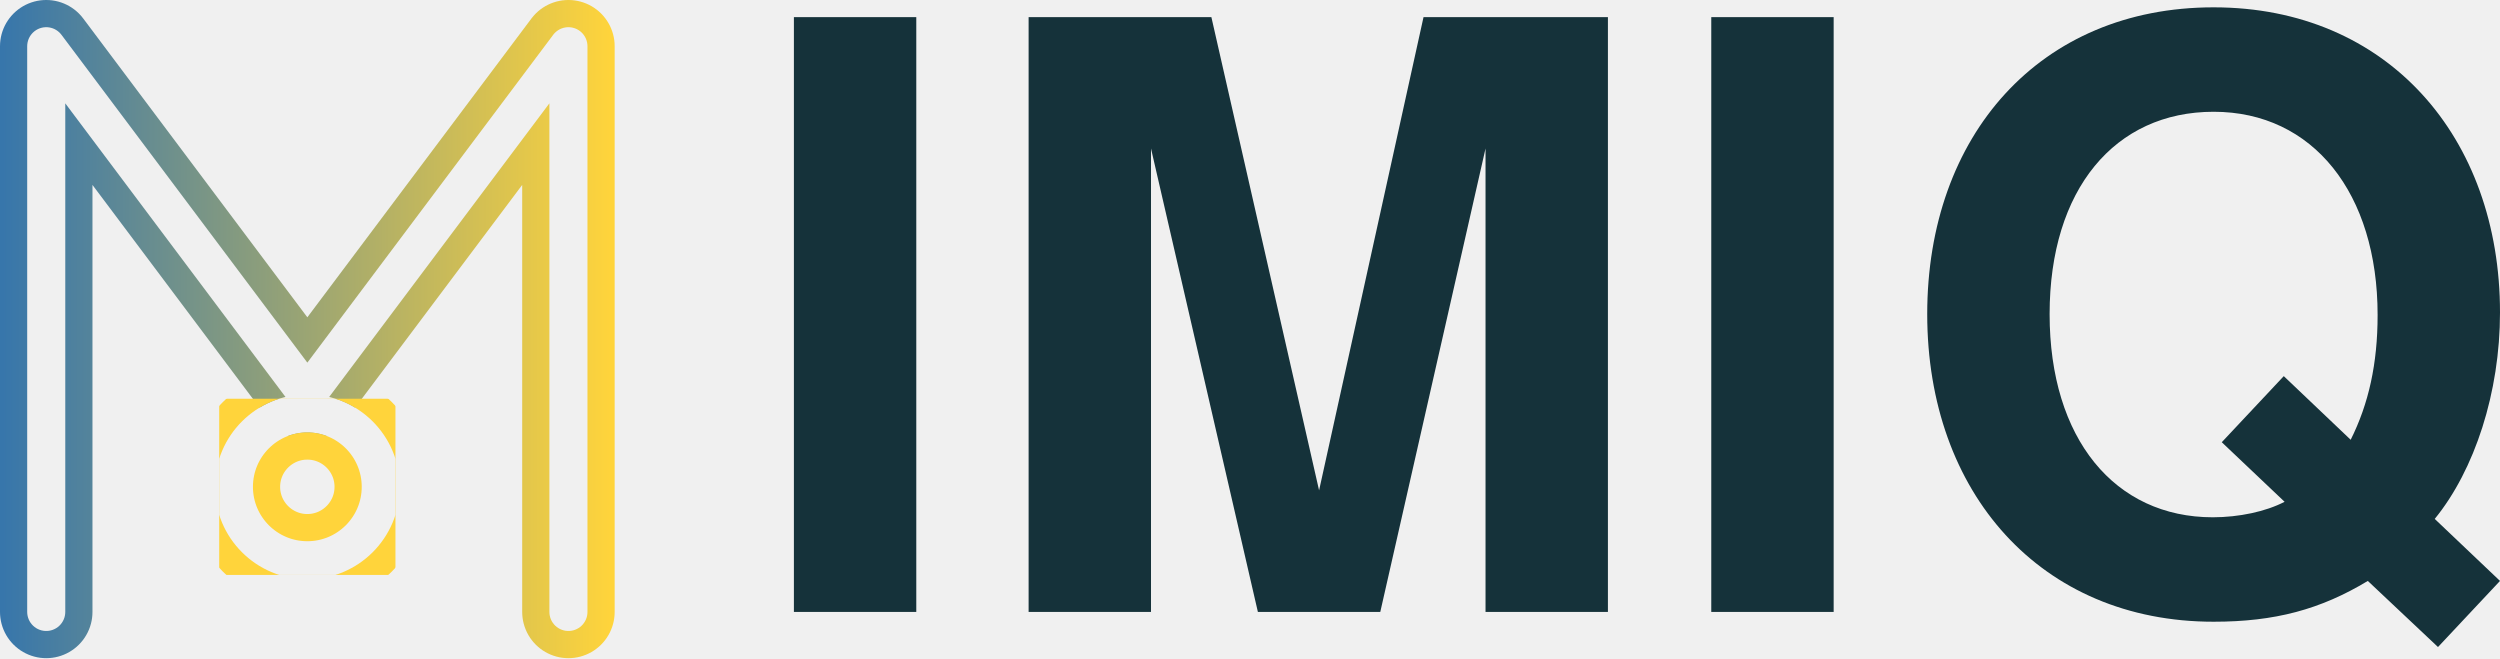
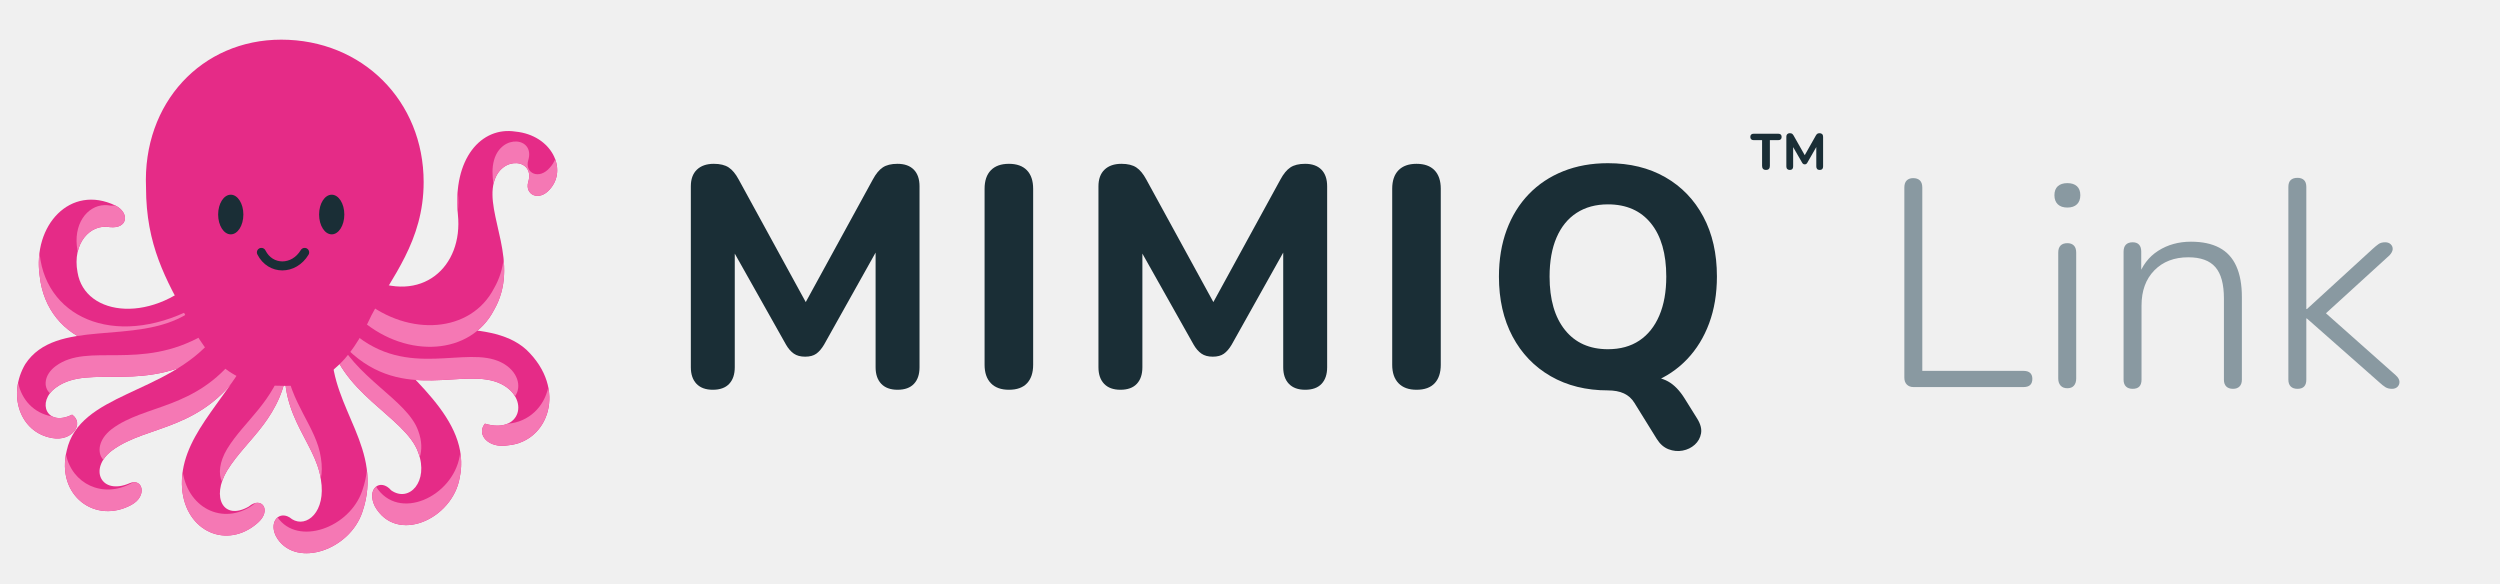
- <svg xmlns="http://www.w3.org/2000/svg" width="459.6" height="120.998" viewBox="36 30 459.6 120.998" version="1.1" id="svg3">
-   <defs id="defs2">
-     <linearGradient id="py" gradientUnits="userSpaceOnUse" x1="44" y1="0" x2="156" y2="0">
-       <stop offset="0" stop-color="#3776AB" id="stop1" />
-       <stop offset="1" stop-color="#FFD43B" id="stop2" />
-     </linearGradient>
-     <mask id="mw">
-       <rect x="0" y="0" width="200" height="200" fill="#ffffff" id="rect2" />
-       <path d="M 52,150 V 46 l 48,64 48,-64 v 104" fill="none" stroke="#000000" stroke-width="7" stroke-linecap="round" stroke-linejoin="round" id="path2" />
-       <circle cx="100" cy="127" r="13.5" fill="none" stroke="#000000" stroke-width="7" id="circle2" />
-     </mask>
-   </defs>
-   <path d="M 52,150 V 46 l 48,64 48,-64 v 104" fill="none" stroke="url(#py)" stroke-width="17" stroke-linecap="round" stroke-linejoin="round" mask="url(#mw)" id="path3" style="stroke:url(#py)" transform="translate(-7.5,-7.501699)" />
-   <circle cx="100" cy="127" r="13.5" fill="none" stroke="#ffd43b" stroke-width="17" mask="url(#mw)" id="circle3" transform="translate(-7.5,-7.501699)" />
-   <path d="M 204.45,142.498 V 33.148 h -22.5 V 142.498 Z m 127.15,0 V 33.148 h -33.9 l -19.2,87 -19.8,-87 h -33.6 V 142.498 h 22.5 V 57.298 l 19.65,85.2 h 22.5 l 19.35,-85.2 V 142.498 Z m 41.5,0 V 33.148 h -22.5 V 142.498 Z m 122.5,-5.7 -12,-11.4 c 7.35,-9 12,-23.25 12,-37.95 0,-32.25 -20.7,-56.1 -52.65,-56.1 -31.95,0 -52.65,23.55 -52.65,56.4 0,32.85 20.85,56.55 52.65,56.55 11.25,0 19.65,-2.25 28.35,-7.5 l 12.9,12.15 z m -22.5,-48.9 c 0,9 -1.65,16.35 -4.95,22.95 l -12.3,-11.7 -11.4,12.15 11.55,10.95 c -3.45,1.8 -8.4,2.85 -13.2,2.85 -18,0 -30,-14.4 -30,-37.35 0,-22.95 12,-37.2 30.15,-37.2 18.3,0 30.15,15 30.15,37.35 z" id="text3" style="font-weight:600;font-size:150px;font-family:Montserrat, 'Segoe UI', Helvetica, Arial, sans-serif;letter-spacing:1;fill:#15323a" aria-label="IMIQ" />
+ <svg xmlns="http://www.w3.org/2000/svg" width="943" height="220" viewBox="0 0 943 220" role="img">
+   <g transform="scale(.68)">
+     <path fill="#E52B87" d="M113 151 C86 180 47 176 43 151 C40 135 50 124 61 126 C71 127 72 118 64 114 C39 102 18 125 22 153 C26 190 67 206 111 181 Z" />
+     <path fill="#F578B4" d="M 57.943 113.773 C 48.24 114.106 40.281 124.5 43 139 C 43.033 139.204 43.088 139.394 43.125 139.596 C 45.335 130.136 52.886 124.525 61 126 C 71 127 72 118 64 114 C 63.978 113.989 63.956 113.981 63.934 113.971 C 63.056 114.08 62.092 114.109 61 114 C 59.969 113.812 58.947 113.739 57.943 113.773 z M 21.904 140.172 C 21.364 144.243 21.365 148.558 22 153 C 26 190 67 206 111 181 L 113 151 C 112.717 151.304 112.426 151.582 112.141 151.879 L 111 169 C 67 194 26 178 22 141 C 21.96 140.722 21.939 140.449 21.904 140.172 z " transform="" />
+     <path fill="#E52B87" d="M104 174 C75 192 31 176 14 202 C4 219 11 240 29 243 C40 245 47 235 40 230 C26 237 20 223 31 215 C50 201 81 220 119 194 Z" />
+     <path fill="#F578B4" d="M 112.873 185.83 C 77.671 206.01 48.968 189.761 31 203 C 24.336 207.846 23.919 214.887 27.732 218.135 C 28.583 217.034 29.663 215.972 31 215 C 50 201 81 220 119 194 L 112.873 185.83 z M 10.041 212.299 C 7.178 226.545 14.531 240.588 29 243 C 40 245 47 235 40 230 C 35.347 232.327 31.585 232.326 29.029 231.004 C 29.019 231.002 29.01 231.002 29 231 C 18.704 229.284 12.016 221.676 10.041 212.299 z " transform="" />
+     <path fill="#E52B87" d="M118 188 C92 219 44 218 37 250 C31 275 53 291 73 280 C82 275 79 265 72 268 C56 275 49 260 62 250 C82 235 113 240 137 201 Z" />
+     <path fill="#F578B4" d="M 131.387 197.16 C 108.328 227.325 80.474 224.145 62 238 C 54.555 243.727 53.679 251.088 57.287 255.023 C 58.386 253.295 59.94 251.585 62 250 C 82 235 113 240 137 201 L 131.387 197.16 z M 36.584 252.008 C 32.201 275.843 53.542 290.702 73 280 C 81.21 275.439 79.421 266.75 73.732 267.531 C 73.487 267.687 73.266 267.852 73 268 C 57.078 276.757 39.905 268.393 36.584 252.008 z " transform="" />
+     <path fill="#E52B87" d="M140 194 C124 224 99 243 101 271 C103 295 126 305 143 290 C151 283 145 275 138 281 C124 289 117 276 126 261 C137 243 157 232 160 200 Z" />
+     <path fill="#F578B4" d="M 158.035 199.41 C 151.975 222.954 135.578 233.327 126 249 C 121.663 256.229 121.049 262.985 123.137 267.158 C 123.795 265.179 124.733 263.111 126 261 C 137 243 157 232 160 200 L 158.035 199.41 z M 101.336 261.713 C 100.911 264.712 100.771 267.795 101 271 C 103 295 126 305 143 290 C 149.478 284.332 146.774 278.011 141.795 278.996 C 125.6 291.976 104.697 283.194 101.336 261.713 z " transform="" />
+     <path fill="#E52B87" d="M160 191 C151 228 175 244 178 266 C181 284 170 293 162 288 C155 282 148 290 154 299 C165 315 194 305 201 284 C213 249 184 227 184 194 Z" />
+     <path fill="#F578B4" d="M 158.301 200.832 C 155.322 230.812 174.971 245.83 177.926 265.555 C 178.626 262.294 178.737 258.42 178 254 C 175.666 236.885 160.629 223.397 158.301 200.832 z M 203.533 260.953 C 203.11 264.503 202.313 268.17 201 272 C 194.001 292.997 165.009 302.996 154.006 287.006 C 151.389 289.08 150.582 293.872 154 299 C 165 315 194 305 201 284 C 203.849 275.69 204.37 268.119 203.533 260.953 z " transform="" />
+     <path fill="#E52B87" d="M182 184 C187 218 225 231 232 251 C238 267 227 279 217 272 C211 265 203 271 208 281 C220 302 251 288 255 265 C262 232 224 208 207 185 Z" />
+     <path fill="#F578B4" d="M 182 184 C 187 218 225 231 232 251 C 232.334 251.89 232.606 252.766 232.838 253.629 C 234.113 249.66 234.09 244.575 232 239 C 225.901 221.574 196.275 209.456 185.441 184.137 L 182 184 z M 255.35 250.961 C 255.242 251.639 255.145 252.315 255 253 C 251.064 275.63 221.004 289.522 208.607 269.961 C 206.316 271.749 205.415 275.83 208 281 C 220 302 251 288 255 265 C 256.033 260.131 256.064 255.463 255.35 250.961 z " transform="" />
+     <path fill="#E52B87" d="M201 169 C226 190 270 174 292 194 C315 216 304 245 282 247 C271 249 264 241 269 235 C289 241 294 221 278 213 C258 203 224 224 193 194 Z" />
+     <path fill="#F578B4" d="M 195.973 184.713 L 193 194 C 224 224 258 203 278 213 C 281.604 214.802 284.134 217.213 285.676 219.799 C 289.54 214.519 287.391 205.695 278 201 C 258.637 191.319 226.153 210.69 195.973 184.713 z M 304.133 214.822 C 301.854 225.649 293.415 233.962 282 235 C 281.801 235.036 281.614 235.047 281.418 235.076 C 278.354 236.354 274.186 236.556 269 235 C 264 241 271 249 282 247 C 297.383 245.602 307.37 230.999 304.133 214.822 z " transform="" />
+     <path fill="#E52B87" d="M203 154 C234 169 257 148 254 119 C251 88 267 70 286 73 C306 75 315 94 305 105 C299 112 291 108 293 101 C297 88 278 86 274 101 C269 119 289 146 274 172 C261 197 226 199 201 178 Z" />
+     <path fill="#F578B4" d="M 286.5 78.5 C 281.75 78.25 276 81.5 274 89 C 272.896 92.974 273.047 97.406 273.734 102.15 C 273.818 101.765 273.895 101.378 274 101 C 278 86 297 88 293 101 C 291 108 299 112 305 105 C 309.315 100.254 310.086 94.019 307.969 88.303 C 307.293 89.968 306.314 91.554 305 93 C 299 100 291 96 293 89 C 295 82.5 291.25 78.75 286.5 78.5 z M 253.902 105.752 C 253.566 109.475 253.555 113.476 253.898 117.725 C 254.334 114.32 254.386 110.728 254 107 C 253.959 106.578 253.936 106.169 253.902 105.752 z M 279.35 143.67 C 278.724 149.096 277.133 154.57 274 160 C 261.161 184.691 226.868 186.931 201.938 166.752 L 201 178 C 226 199 261 197 274 172 C 279.465 162.528 280.274 152.924 279.35 143.67 z " transform="" />
+     <g fill="#E52B87">
+       <path d="M81 104 C79 57 112 22 156 22 C201 22 235 56 235 101 C235 134 217 154 206 175 C194 201 180 215 156 214 C128 214 116 199 104 177 C92 155 81 136 81 104Z" />
+     </g>
+     <g fill="#1A2E36">
+       <ellipse cx="128" cy="119" rx="7" ry="11" />
+       <ellipse cx="184" cy="119" rx="7" ry="11" />
+     </g>
+     <path d="M145 140 C150 150 163 150 169 140" fill="none" stroke="#1A2E36" stroke-width="5" stroke-linecap="round" />
+   </g>
+   <g fill="#1A2E36" transform="translate(252 146) scale(0.118 -0.118)">
+     <path transform="translate(0 0)" d="M142.951 -8.626Q109 -8.626 90.868 10.349Q72.735 29.325 72.735 63.276V641.724Q72.735 676.362 92.181 694.994Q111.626 713.626 146.204 713.626Q176.216 713.626 193.692 702.09Q211.167 690.554 225.673 663.482L456.698 241.251H423.446L654.471 663.482Q668.977 690.554 686.266 702.09Q703.554 713.626 733.253 713.626Q767.204 713.626 785.493 694.994Q803.782 676.362 803.782 641.724V63.276Q803.782 29.325 785.993 10.349Q768.204 -8.626 733.566 -8.626Q699.615 -8.626 681.482 10.349Q663.35 29.325 663.35 63.276V468.015H684.724L498.529 135.446Q486.963 115.94 473.614 106.53Q460.265 97.121 438.132 97.121Q416 97.121 401.964 106.874Q387.928 116.626 377.049 135.446L189.481 468.702H213.167V63.276Q213.167 29.325 195.379 10.349Q177.59 -8.626 142.951 -8.626Z" />
+     <path transform="translate(941 0)" d="M148.518 -8.626Q110.94 -8.626 90.838 12.319Q70.735 33.265 70.735 71.156V633.844Q70.735 672.422 90.838 693.024Q110.94 713.626 148.518 713.626Q186.095 713.626 206.041 693.024Q225.987 672.422 225.987 633.844V71.156Q225.987 33.265 206.541 12.319Q187.095 -8.626 148.518 -8.626Z" />
+     <path transform="translate(1303 0)" d="M142.951 -8.626Q109 -8.626 90.868 10.349Q72.735 29.325 72.735 63.276V641.724Q72.735 676.362 92.181 694.994Q111.626 713.626 146.204 713.626Q176.216 713.626 193.692 702.09Q211.167 690.554 225.673 663.482L456.698 241.251H423.446L654.471 663.482Q668.977 690.554 686.266 702.09Q703.554 713.626 733.253 713.626Q767.204 713.626 785.493 694.994Q803.782 676.362 803.782 641.724V63.276Q803.782 29.325 785.993 10.349Q768.204 -8.626 733.566 -8.626Q699.615 -8.626 681.482 10.349Q663.35 29.325 663.35 63.276V468.015H684.724L498.529 135.446Q486.963 115.94 473.614 106.53Q460.265 97.121 438.132 97.121Q416 97.121 401.964 106.874Q387.928 116.626 377.049 135.446L189.481 468.702H213.167V63.276Q213.167 29.325 195.379 10.349Q177.59 -8.626 142.951 -8.626Z" />
+     <path transform="translate(2244 0)" d="M148.518 -8.626Q110.94 -8.626 90.838 12.319Q70.735 33.265 70.735 71.156V633.844Q70.735 672.422 90.838 693.024Q110.94 713.626 148.518 713.626Q186.095 713.626 206.041 693.024Q225.987 672.422 225.987 633.844V71.156Q225.987 33.265 206.541 12.319Q187.095 -8.626 148.518 -8.626Z" />
+     <path transform="translate(2606 0)" d="M683.987 -101.41Q699.866 -127.169 695.926 -148.458Q691.987 -169.747 675.854 -184.283Q659.722 -198.819 637.12 -203.102Q614.518 -207.385 592.072 -198.789Q569.626 -190.193 554.434 -165.747L482.928 -50.362Q470.494 -30.181 449.657 -20.404Q428.819 -10.626 397.325 -10.626L514.806 34.325Q561.179 34.325 590.589 17.982Q619.998 1.638 644.119 -37.482ZM398.325 -10.626Q294.132 -10.626 215.44 34.687Q136.747 80 93.338 161.813Q49.928 243.626 49.928 353Q49.928 435.687 74.711 502.343Q99.494 569 145.404 616.657Q191.313 664.313 255.536 689.97Q319.759 715.626 398.325 715.626Q503.518 715.626 581.71 670.813Q659.903 626 703.312 544.687Q746.722 463.374 746.722 353.687Q746.722 271 721.939 204.0Q697.156 137 651.246 88.843Q605.337 40.687 541.114 15.03Q476.891 -10.626 398.325 -10.626ZM398.325 120.987Q457.374 120.987 498.802 148.637Q540.229 176.288 562.537 228.433Q584.844 280.578 584.844 353Q584.844 462.663 535.886 523.338Q486.928 584.013 398.325 584.013Q340.276 584.013 298.348 556.863Q256.42 529.712 234.113 478.067Q211.806 426.422 211.806 353Q211.806 243.71 261.107 182.348Q310.409 120.987 398.325 120.987Z" />
+   </g>
+   <g fill="#1A2E36" transform="translate(660.106 73) scale(0.032 -0.032)">
+     <path transform="translate(0 0)" d="M468.83 277.868Q449.879 277.868 439.047 288.699Q428.216 299.53 428.216 319.481V669.097Q428.216 683.205 433.56 692.536Q438.903 701.868 448.234 706.5Q457.565 711.132 468.252 711.132Q486.203 711.132 495.679 704.934Q505.154 698.735 514.13 682.916L655.408 433.865H634.987L775.554 682.916Q784.53 698.735 794.005 704.934Q803.481 711.132 821.433 711.132Q837.962 711.132 849.715 700.801Q861.468 690.47 861.468 669.097V319.481Q861.468 277.868 821.854 277.868Q801.903 277.868 791.572 288.699Q781.241 299.53 781.241 319.481V578.34H798.662L674.227 360.976Q668.095 351.843 661.318 347.777Q654.541 343.711 644.987 343.711Q636.143 343.711 629.011 347.777Q621.879 351.843 615.746 360.976L490.444 578.34H508.444V319.481Q508.444 277.868 468.83 277.868ZM187.795 277.868Q165.711 277.868 153.958 290.12Q142.205 302.373 142.205 325.168V629.194H43.457Q24.216 629.194 13.885 639.17Q3.554 649.146 3.554 667.097Q3.554 685.759 13.885 695.38Q24.216 705 43.457 705H332.843Q352.084 705 362.415 695.38Q372.746 685.759 372.746 667.097Q372.746 649.146 362.415 639.17Q352.084 629.194 332.843 629.194H234.095V325.168Q234.095 302.373 222.342 290.12Q210.589 277.868 187.795 277.868Z" />
+   </g>
+   <g fill="#8999A1" transform="translate(708.106 146) scale(0.111 -0.111)">
+     <path transform="translate(0 0)" d="M123 0Q109 0 100.5 8.5Q92 17 92 32V678Q92 694 100.0 702.0Q108 710 122 710Q137 710 145.0 702.0Q153 694 153 678V55H497Q512 55 519.5 48.0Q527 41 527 28Q527 14 519.5 7.0Q512 0 497 0Z" />
+     <path transform="translate(535 0)" d="M111 -4Q96 -4 88.0 5.0Q80 14 80 29V457Q80 473 88.0 481.0Q96 489 111 489Q125 489 133.0 481.0Q141 473 141 457V29Q141 14 133.5 5.0Q126 -4 111 -4ZM111 610Q90 610 78.5 621.0Q67 632 67 652Q67 672 78.5 682.5Q90 693 111 693Q132 693 143.5 682.5Q155 672 155 652Q155 632 143.5 621.0Q132 610 111 610Z" />
+     <path transform="translate(757 0)" d="M111 -6Q96 -6 88.0 2.0Q80 10 80 25V460Q80 476 88.0 484.0Q96 492 111 492Q125 492 132.5 484.0Q140 476 140 460V366L129 372Q149 432 197.5 463.0Q246 494 309 494Q367 494 405.5 473.5Q444 453 463.0 411.0Q482 369 482 306V25Q482 10 474.0 2.0Q466 -6 452 -6Q437 -6 429.0 2.0Q421 10 421 25V301Q421 374 392.0 407.5Q363 441 300 441Q228 441 184.5 396.5Q141 352 141 277V25Q141 -6 111 -6Z" />
+     <path transform="translate(1317 0)" d="M111 -6Q96 -6 88.0 2.0Q80 10 80 25V680Q80 696 88.0 703.5Q96 711 111 711Q125 711 133.0 703.5Q141 696 141 680V265H143L367 470Q378 480 386.5 486.0Q395 492 409 492Q421 492 428.0 485.0Q435 478 434.5 468.5Q434 459 424 448L186 231V270L445 40Q457 29 457.5 18.5Q458 8 451.0 1.0Q444 -6 432 -6Q419 -6 410.0 -0.5Q401 5 388 17L143 233H141V25Q141 -6 111 -6Z" />
+   </g>
</svg>
